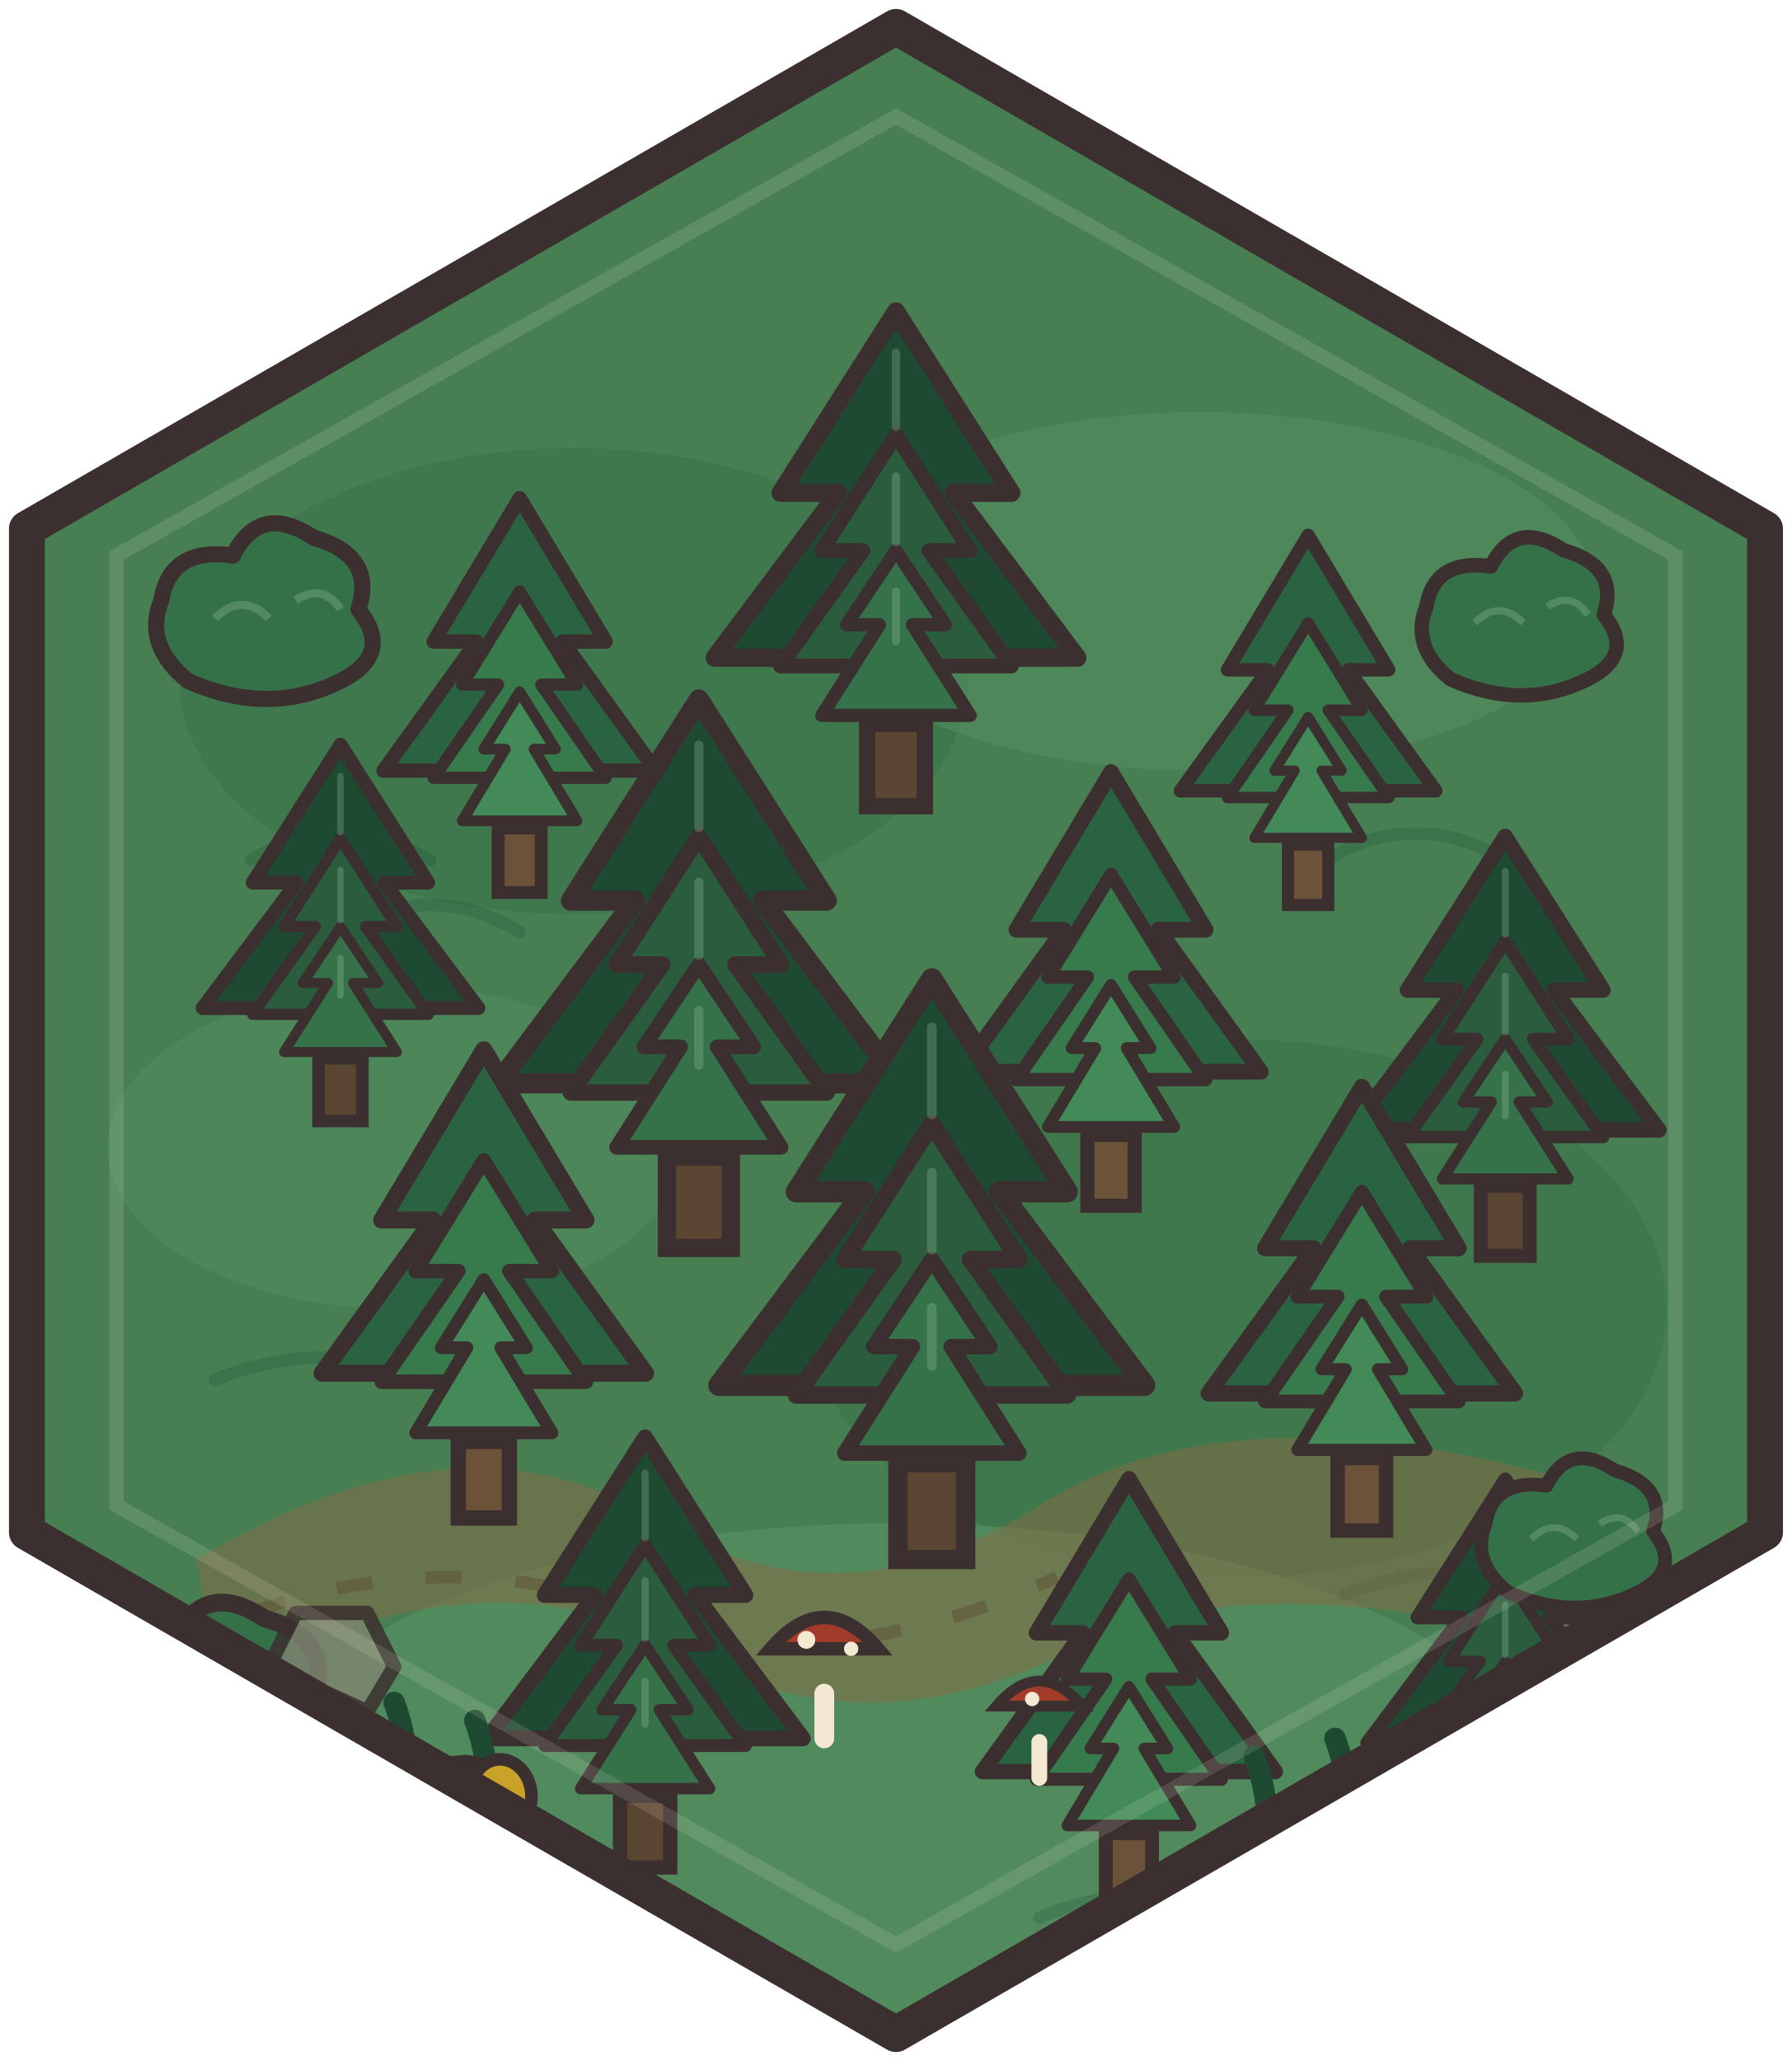
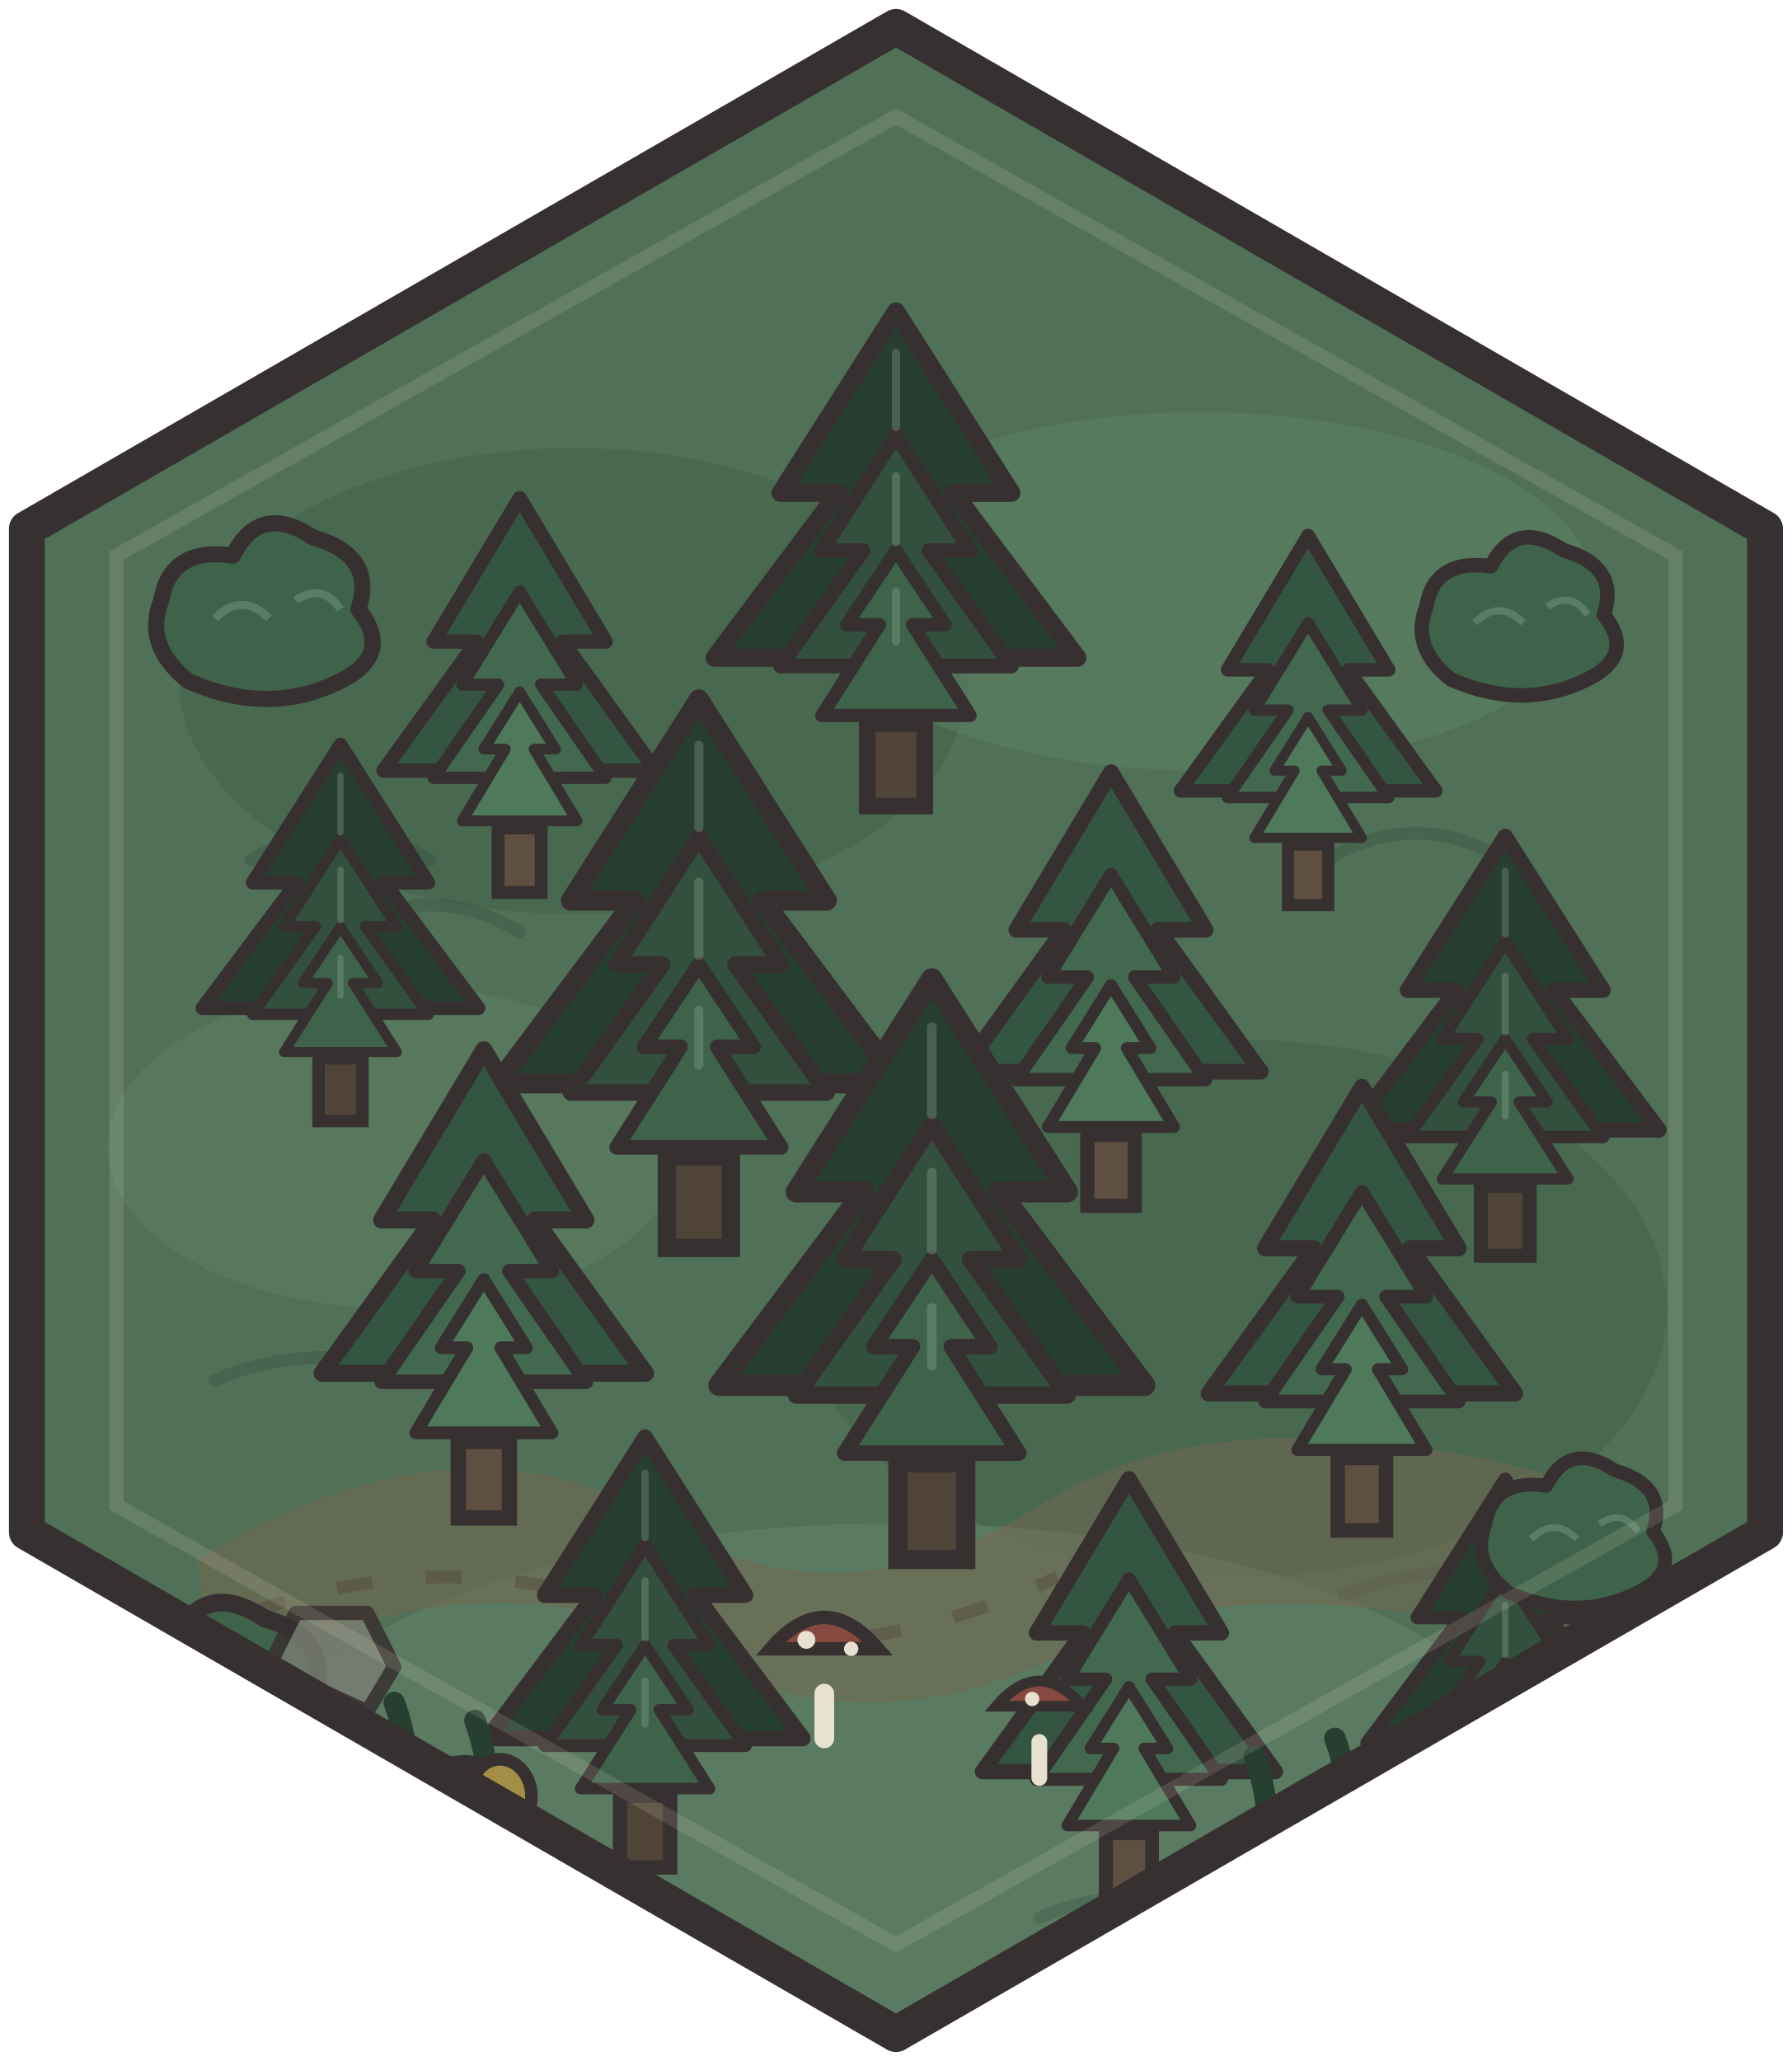
<svg xmlns="http://www.w3.org/2000/svg" viewBox="0 0 200 230">
  <defs>
    <clipPath id="hex">
      <path d="M100 3 L197 59 L197 171 L100 227 L3 171 L3 59 Z" />
    </clipPath>
    <g id="pine">
-       <rect x="-3.5" y="3" width="7" height="10" fill="#5B4632" stroke="#3B2F2F" stroke-width="2" />
-       <path d="M0 -47 L14 -25 L7 -25 L22 -5 L-22 -5 L-7 -25 L-14 -25 Z" fill="#1E4A31" stroke="#3B2F2F" stroke-width="2.2" stroke-linejoin="round" />
-       <path d="M0 -32 L9 -18 L4 -18 L14 -4 L-14 -4 L-4 -18 L-9 -18 Z" fill="#2A5D3D" stroke="#3B2F2F" stroke-width="1.8" stroke-linejoin="round" />
-       <path d="M0 -18 L6 -9 L2 -9 L9 2 L-9 2 L-2 -9 L-6 -9 Z" fill="#357149" stroke="#3B2F2F" stroke-width="1.6" stroke-linejoin="round" />
-       <path d="M0 -42 v9 M0 -27 v8 M0 -13 v6" stroke="#9CC7A4" stroke-width="1" opacity=".28" stroke-linecap="round" />
+       <rect x="-3.5" y="3" width="7" height="10" fill="#504438" stroke="#373030" stroke-width="2" />
+       <path d="M0 -47 L14 -25 L7 -25 L22 -5 L-22 -5 L-7 -25 L-14 -25 Z" fill="#263F31" stroke="#373030" stroke-width="2.2" stroke-linejoin="round" />
+       <path d="M0 -32 L9 -18 L4 -18 L14 -4 L-14 -4 L-4 -18 L-9 -18 Z" fill="#33503E" stroke="#373030" stroke-width="1.8" stroke-linejoin="round" />
+       <path d="M0 -18 L6 -9 L2 -9 L9 2 L-9 2 L-2 -9 L-6 -9 Z" fill="#3F624B" stroke="#373030" stroke-width="1.6" stroke-linejoin="round" />
+       <path d="M0 -42 v9 M0 -27 v8 M0 -13 v6" stroke="#9EBAA4" stroke-width="1" opacity=".28" stroke-linecap="round" />
    </g>
    <g id="pine-light">
-       <rect x="-3" y="3" width="6" height="9" fill="#6B5238" stroke="#3B2F2F" stroke-width="1.8" />
-       <path d="M0 -43 L12 -23 L6 -23 L19 -5 L-19 -5 L-6 -23 L-12 -23 Z" fill="#2A6341" stroke="#3B2F2F" stroke-width="2" stroke-linejoin="round" />
-       <path d="M0 -30 L8 -17 L3 -17 L12 -4 L-12 -4 L-3 -17 L-8 -17 Z" fill="#377A4C" stroke="#3B2F2F" stroke-width="1.7" stroke-linejoin="round" />
-       <path d="M0 -16 L5 -8 L2 -8 L8 2 L-8 2 L-2 -8 L-5 -8 Z" fill="#428B58" stroke="#3B2F2F" stroke-width="1.5" stroke-linejoin="round" />
+       <rect x="-3" y="3" width="6" height="9" fill="#5E4F40" stroke="#373030" stroke-width="1.8" />
+       <path d="M0 -43 L12 -23 L6 -23 L19 -5 L-19 -5 L-6 -23 L-12 -23 Z" fill="#345541" stroke="#373030" stroke-width="2" stroke-linejoin="round" />
+       <path d="M0 -30 L8 -17 L3 -17 L12 -4 L-12 -4 L-3 -17 L-8 -17 Z" fill="#42694F" stroke="#373030" stroke-width="1.7" stroke-linejoin="round" />
+       <path d="M0 -16 L5 -8 L2 -8 L8 2 L-8 2 L-2 -8 L-5 -8 Z" fill="#4E795B" stroke="#373030" stroke-width="1.5" stroke-linejoin="round" />
    </g>
    <g id="bush">
-       <path d="M-9 2 q-5 -4 -3 -9 q1 -6 8 -5 q3 -6 9 -2 q7 2 5 8 q4 5 -2 8 q-8 4 -17 0 Z" fill="#357148" stroke="#3B2F2F" stroke-width="1.8" stroke-linejoin="round" />
-       <path d="M-6 -5 q3 -3 6 0 M3 -7 q3 -2 5 1" stroke="#9CC7A4" stroke-width=".9" fill="none" opacity=".3" />
+       <path d="M-9 2 q-5 -4 -3 -9 q1 -6 8 -5 q3 -6 9 -2 q7 2 5 8 q4 5 -2 8 q-8 4 -17 0 Z" fill="#3F624A" stroke="#373030" stroke-width="1.8" stroke-linejoin="round" />
+       <path d="M-6 -5 q3 -3 6 0 M3 -7 q3 -2 5 1" stroke="#9EBAA4" stroke-width=".9" fill="none" opacity=".3" />
    </g>
  </defs>
  <g clip-path="url(#hex)">
-     <rect width="200" height="230" fill="#477F53" />
+     <rect width="200" height="230" fill="#507057" />
    <g stroke="none">
-       <ellipse cx="64" cy="76" rx="44" ry="26" fill="#3C7549" opacity=".75" />
-       <ellipse cx="138" cy="146" rx="48" ry="30" fill="#3C7549" opacity=".7" />
-       <ellipse cx="100" cy="200" rx="72" ry="30" fill="#548F60" opacity=".75" />
-       <ellipse cx="134" cy="66" rx="44" ry="20" fill="#548F60" opacity=".55" />
-       <ellipse cx="44" cy="128" rx="32" ry="18" fill="#548F60" opacity=".5" />
+       <ellipse cx="64" cy="76" rx="44" ry="26" fill="#45664D" opacity=".75" />
+       <ellipse cx="138" cy="146" rx="48" ry="30" fill="#45664D" opacity=".7" />
+       <ellipse cx="100" cy="200" rx="72" ry="30" fill="#5D7F64" opacity=".75" />
+       <ellipse cx="134" cy="66" rx="44" ry="20" fill="#5D7F64" opacity=".55" />
+       <ellipse cx="44" cy="128" rx="32" ry="18" fill="#5D7F64" opacity=".5" />
    </g>
-     <g fill="none" stroke="#1E4A31" stroke-width="1.4" opacity=".24" stroke-linecap="round">
+     <g fill="none" stroke="#263F31" stroke-width="1.4" opacity=".24" stroke-linecap="round">
      <path d="M28 96 q10 -6 20 0 M38 104 q10 -6 20 0 M148 96 q10 -6 20 0" />
      <path d="M24 154 q12 -5 24 0 M150 178 q12 -5 24 0 M116 214 q12 -5 24 0" />
    </g>
-     <path d="M22 174 Q52 156 74 170 Q94 182 116 168 Q138 154 178 166 L178 184 Q138 174 120 184 Q96 196 76 184 Q54 172 24 188 Z" fill="#8A6A43" opacity=".5" />
-     <path d="M28 180 q22 -8 44 0 q20 8 46 -4" fill="none" stroke="#5B4632" stroke-width="1.4" opacity=".4" stroke-dasharray="4 6" />
+     <path d="M22 174 Q52 156 74 170 Q94 182 116 168 Q138 154 178 166 L178 184 Q138 174 120 184 Q96 196 76 184 Q54 172 24 188 Z" fill="#78654F" opacity=".5" />
+     <path d="M28 180 q22 -8 44 0 q20 8 46 -4" fill="none" stroke="#504438" stroke-width="1.4" opacity=".4" stroke-dasharray="4 6" />
    <use href="#pine-light" transform="translate(58 90) scale(.8)" />
    <use href="#pine" transform="translate(100 78) scale(.92)" />
    <use href="#pine-light" transform="translate(146 92) scale(.75)" />
    <use href="#pine" transform="translate(38 116) scale(.7)" />
    <use href="#pine" transform="translate(78 126) scale(1.02)" />
    <use href="#pine-light" transform="translate(124 124) scale(.88)" />
    <use href="#pine" transform="translate(168 130) scale(.78)" />
    <use href="#pine-light" transform="translate(54 158) scale(.95)" />
    <use href="#pine" transform="translate(104 160) scale(1.08)" />
    <use href="#pine-light" transform="translate(152 160) scale(.9)" />
    <use href="#pine" transform="translate(72 198) scale(.8)" />
    <use href="#pine-light" transform="translate(126 202) scale(.86)" />
    <use href="#pine" transform="translate(168 198) scale(.7)" />
    <use href="#bush" transform="translate(30 74)" />
    <use href="#bush" transform="translate(170 74) scale(.9)" />
    <use href="#bush" transform="translate(24 196) scale(1.1)" />
    <use href="#bush" transform="translate(176 176) scale(.85)" />
-     <path d="M44 208 q3 -10 0 -18 M53 210 q3 -10 0 -18 M140 214 q3 -10 0 -18 M149 212 q3 -10 0 -18" stroke="#1E4A31" stroke-width="2.4" fill="none" stroke-linecap="round" />
+     <path d="M44 208 q3 -10 0 -18 M53 210 q3 -10 0 -18 M140 214 q3 -10 0 -18 M149 212 q3 -10 0 -18" stroke="#263F31" stroke-width="2.4" fill="none" stroke-linecap="round" />
    <g transform="translate(92 186)">
-       <path d="M0 8 v-5" stroke="#F3E9D2" stroke-width="2.2" stroke-linecap="round" />
-       <path d="M-6 -2 q6 -7 12 0 Z" fill="#A23B2A" stroke="#3B2F2F" stroke-width="1.5" />
-       <circle cx="-2" cy="-3" r="1" fill="#F3E9D2" />
-       <circle cx="3" cy="-2" r=".8" fill="#F3E9D2" />
+       <path d="M0 8 v-5" stroke="#E8E1CF" stroke-width="2.2" stroke-linecap="round" />
+       <path d="M-6 -2 q6 -7 12 0 Z" fill="#864A40" stroke="#373030" stroke-width="1.5" />
+       <circle cx="-2" cy="-3" r="1" fill="#E8E1CF" />
+       <circle cx="3" cy="-2" r=".8" fill="#E8E1CF" />
    </g>
    <g transform="translate(116 192) scale(.8)">
-       <path d="M0 8 v-5" stroke="#F3E9D2" stroke-width="2.2" stroke-linecap="round" />
-       <path d="M-6 -2 q6 -7 12 0 Z" fill="#A23B2A" stroke="#3B2F2F" stroke-width="1.5" />
-       <circle cx="-1" cy="-3" r="1" fill="#F3E9D2" />
+       <path d="M0 8 v-5" stroke="#E8E1CF" stroke-width="2.2" stroke-linecap="round" />
+       <path d="M-6 -2 q6 -7 12 0 Z" fill="#864A40" stroke="#373030" stroke-width="1.5" />
+       <circle cx="-1" cy="-3" r="1" fill="#E8E1CF" />
    </g>
    <g transform="translate(40 202) rotate(-6)">
-       <rect x="-16" y="-4" width="32" height="8" rx="4" fill="#7A5A38" stroke="#3B2F2F" stroke-width="1.8" />
-       <ellipse cx="16" cy="0" rx="3.4" ry="4" fill="#C9A227" stroke="#3B2F2F" stroke-width="1.4" />
-       <path d="M-10 -1 h14 M-10 2 h10" stroke="#3B2F2F" stroke-width=".9" opacity=".35" />
+       <rect x="-16" y="-4" width="32" height="8" rx="4" fill="#6A5743" stroke="#373030" stroke-width="1.8" />
+       <ellipse cx="16" cy="0" rx="3.4" ry="4" fill="#A48D45" stroke="#373030" stroke-width="1.4" />
+       <path d="M-10 -1 h14 M-10 2 h10" stroke="#373030" stroke-width=".9" opacity=".35" />
    </g>
-     <g fill="#7C8570" stroke="#3B2F2F" stroke-width="1.6" stroke-linejoin="round">
+     <g fill="#787D71" stroke="#373030" stroke-width="1.6" stroke-linejoin="round">
      <path d="M160 206 l4 -8 l10 -1 l5 7 l-4 6 Z" />
      <path d="M30 186 l3 -6 l8 0 l3 6 l-3 5 Z" opacity=".85" />
    </g>
-     <path d="M100 13 L187 62 L187 168 L100 217 L13 168 L13 62 Z" fill="none" stroke="#F3E9D2" stroke-width="1.6" opacity=".14" />
+     <path d="M100 13 L187 62 L187 168 L100 217 L13 168 L13 62 Z" fill="none" stroke="#E8E1CF" stroke-width="1.6" opacity=".14" />
  </g>
-   <path d="M100 3 L197 59 L197 171 L100 227 L3 171 L3 59 Z" fill="none" stroke="#3B2F2F" stroke-width="4" stroke-linejoin="round" />
+   <path d="M100 3 L197 59 L197 171 L100 227 L3 171 L3 59 Z" fill="none" stroke="#373030" stroke-width="4" stroke-linejoin="round" />
</svg>
